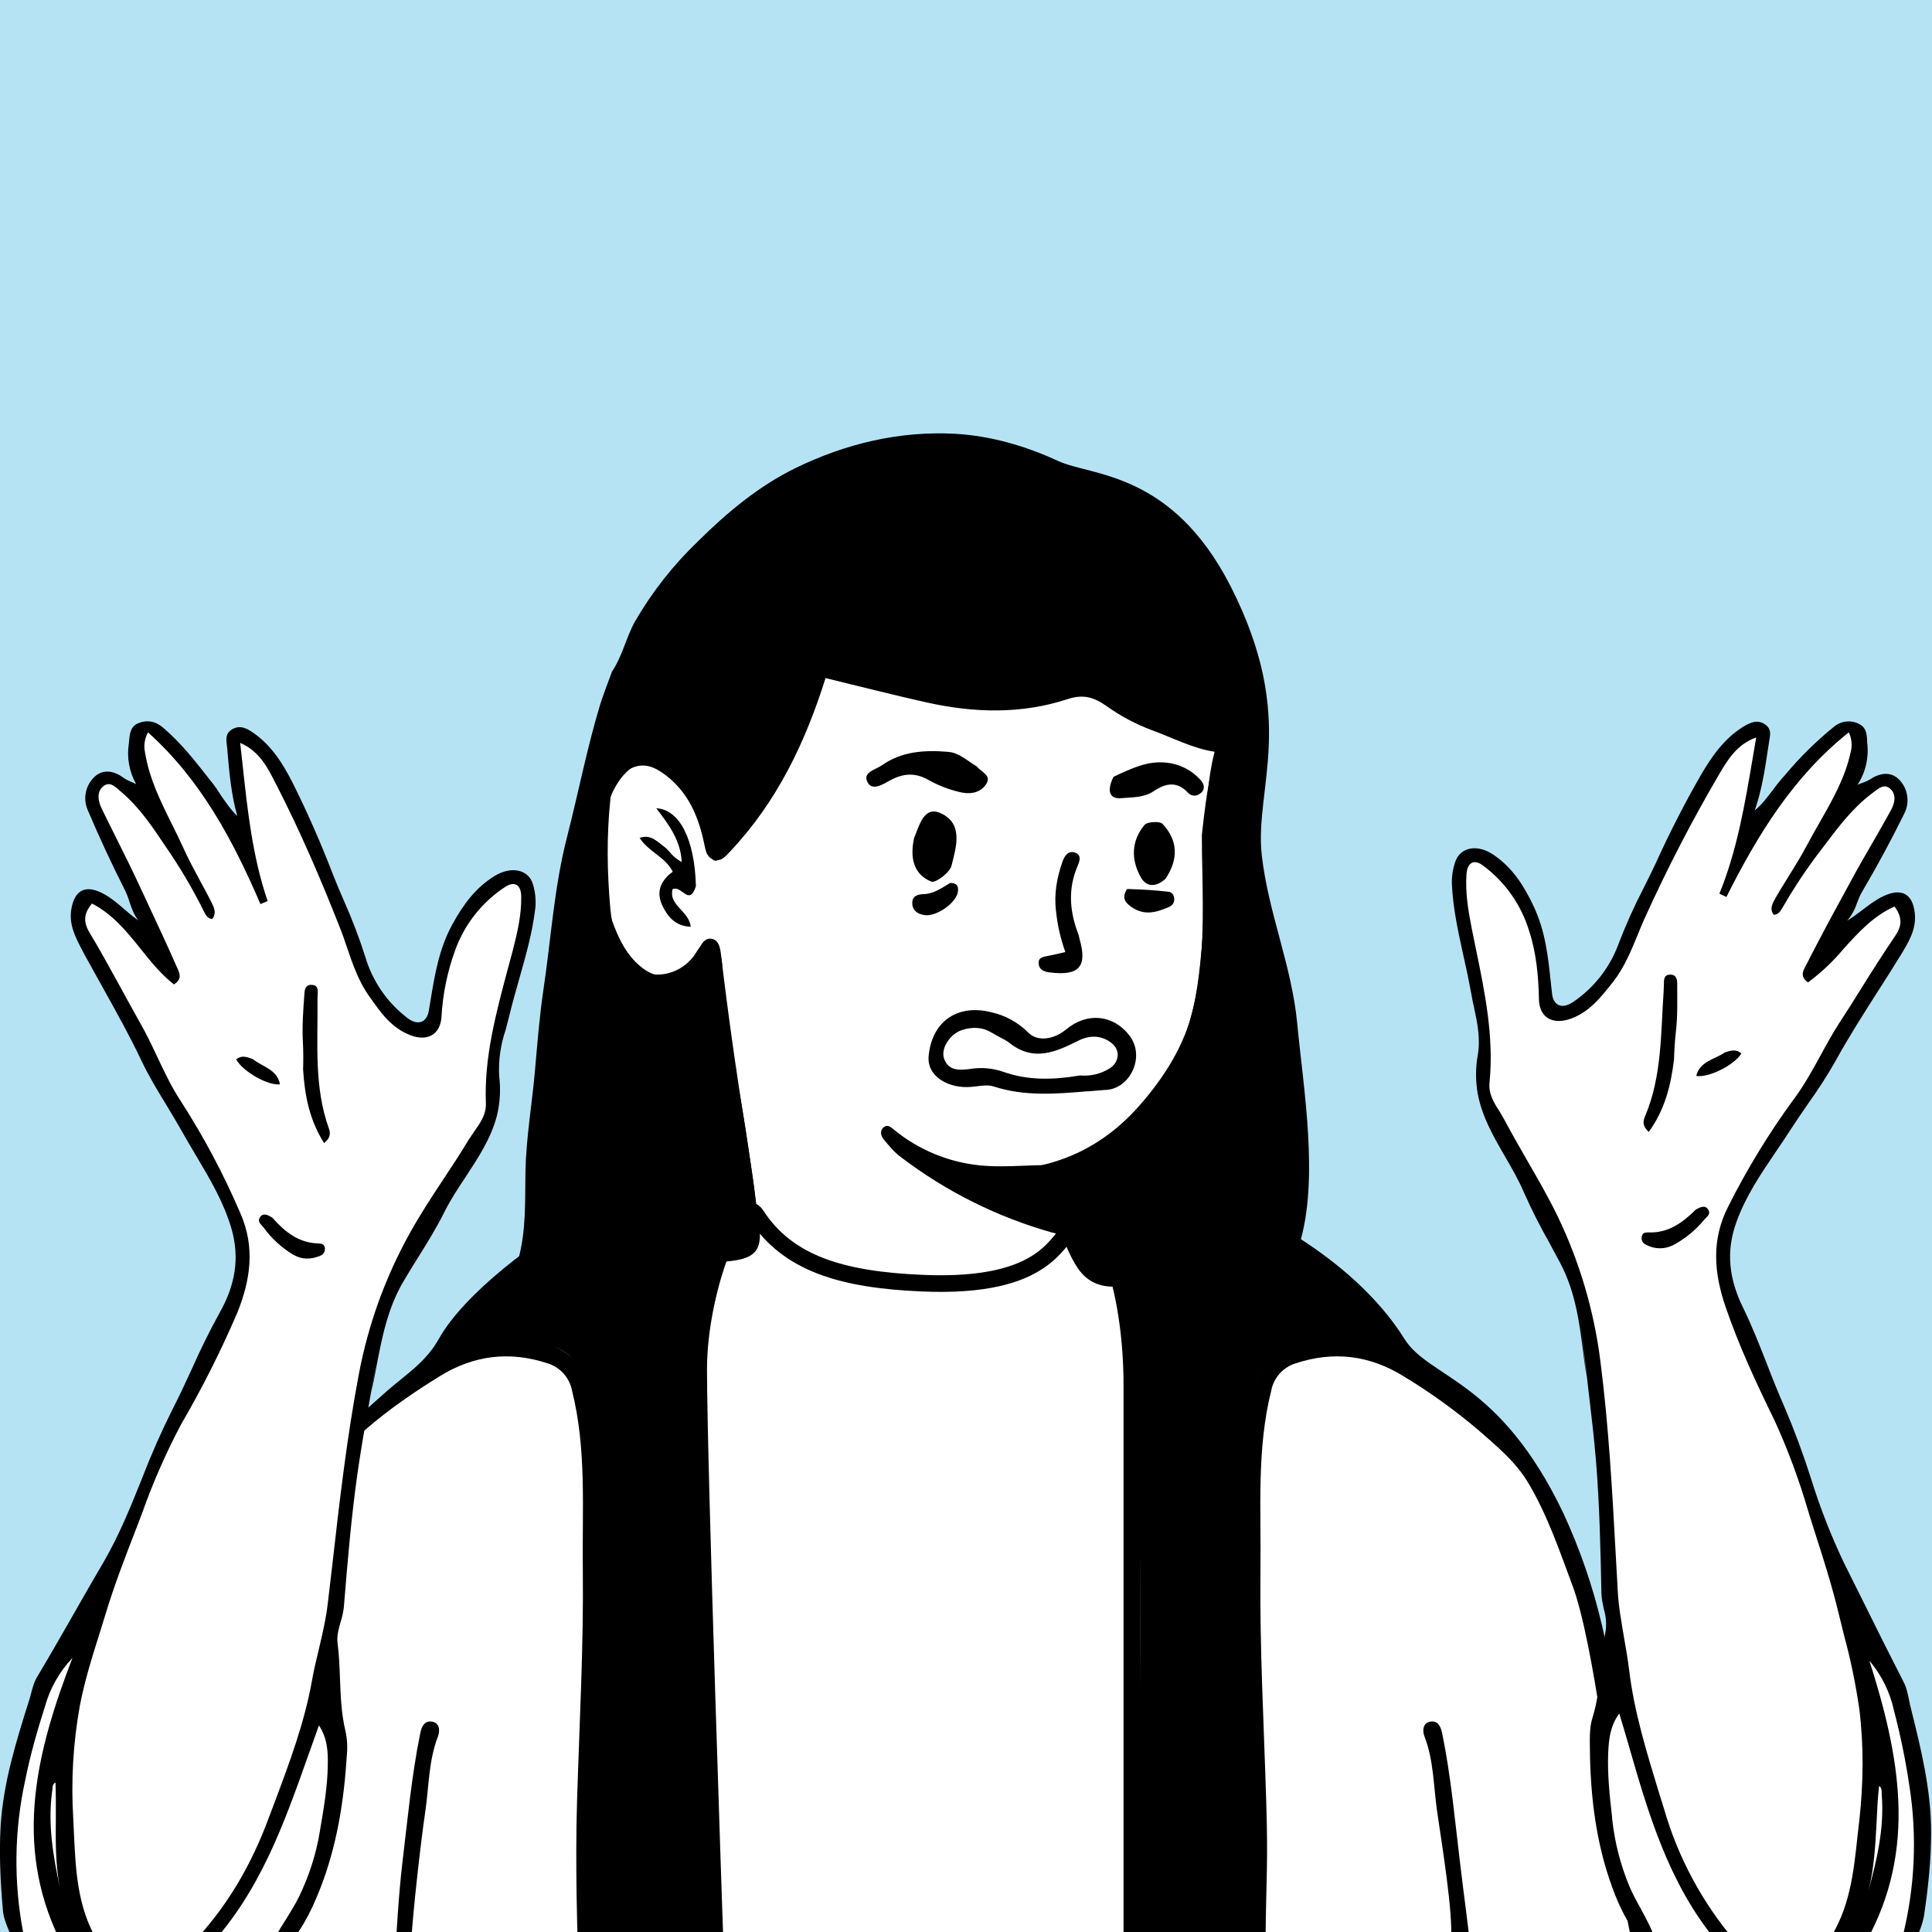
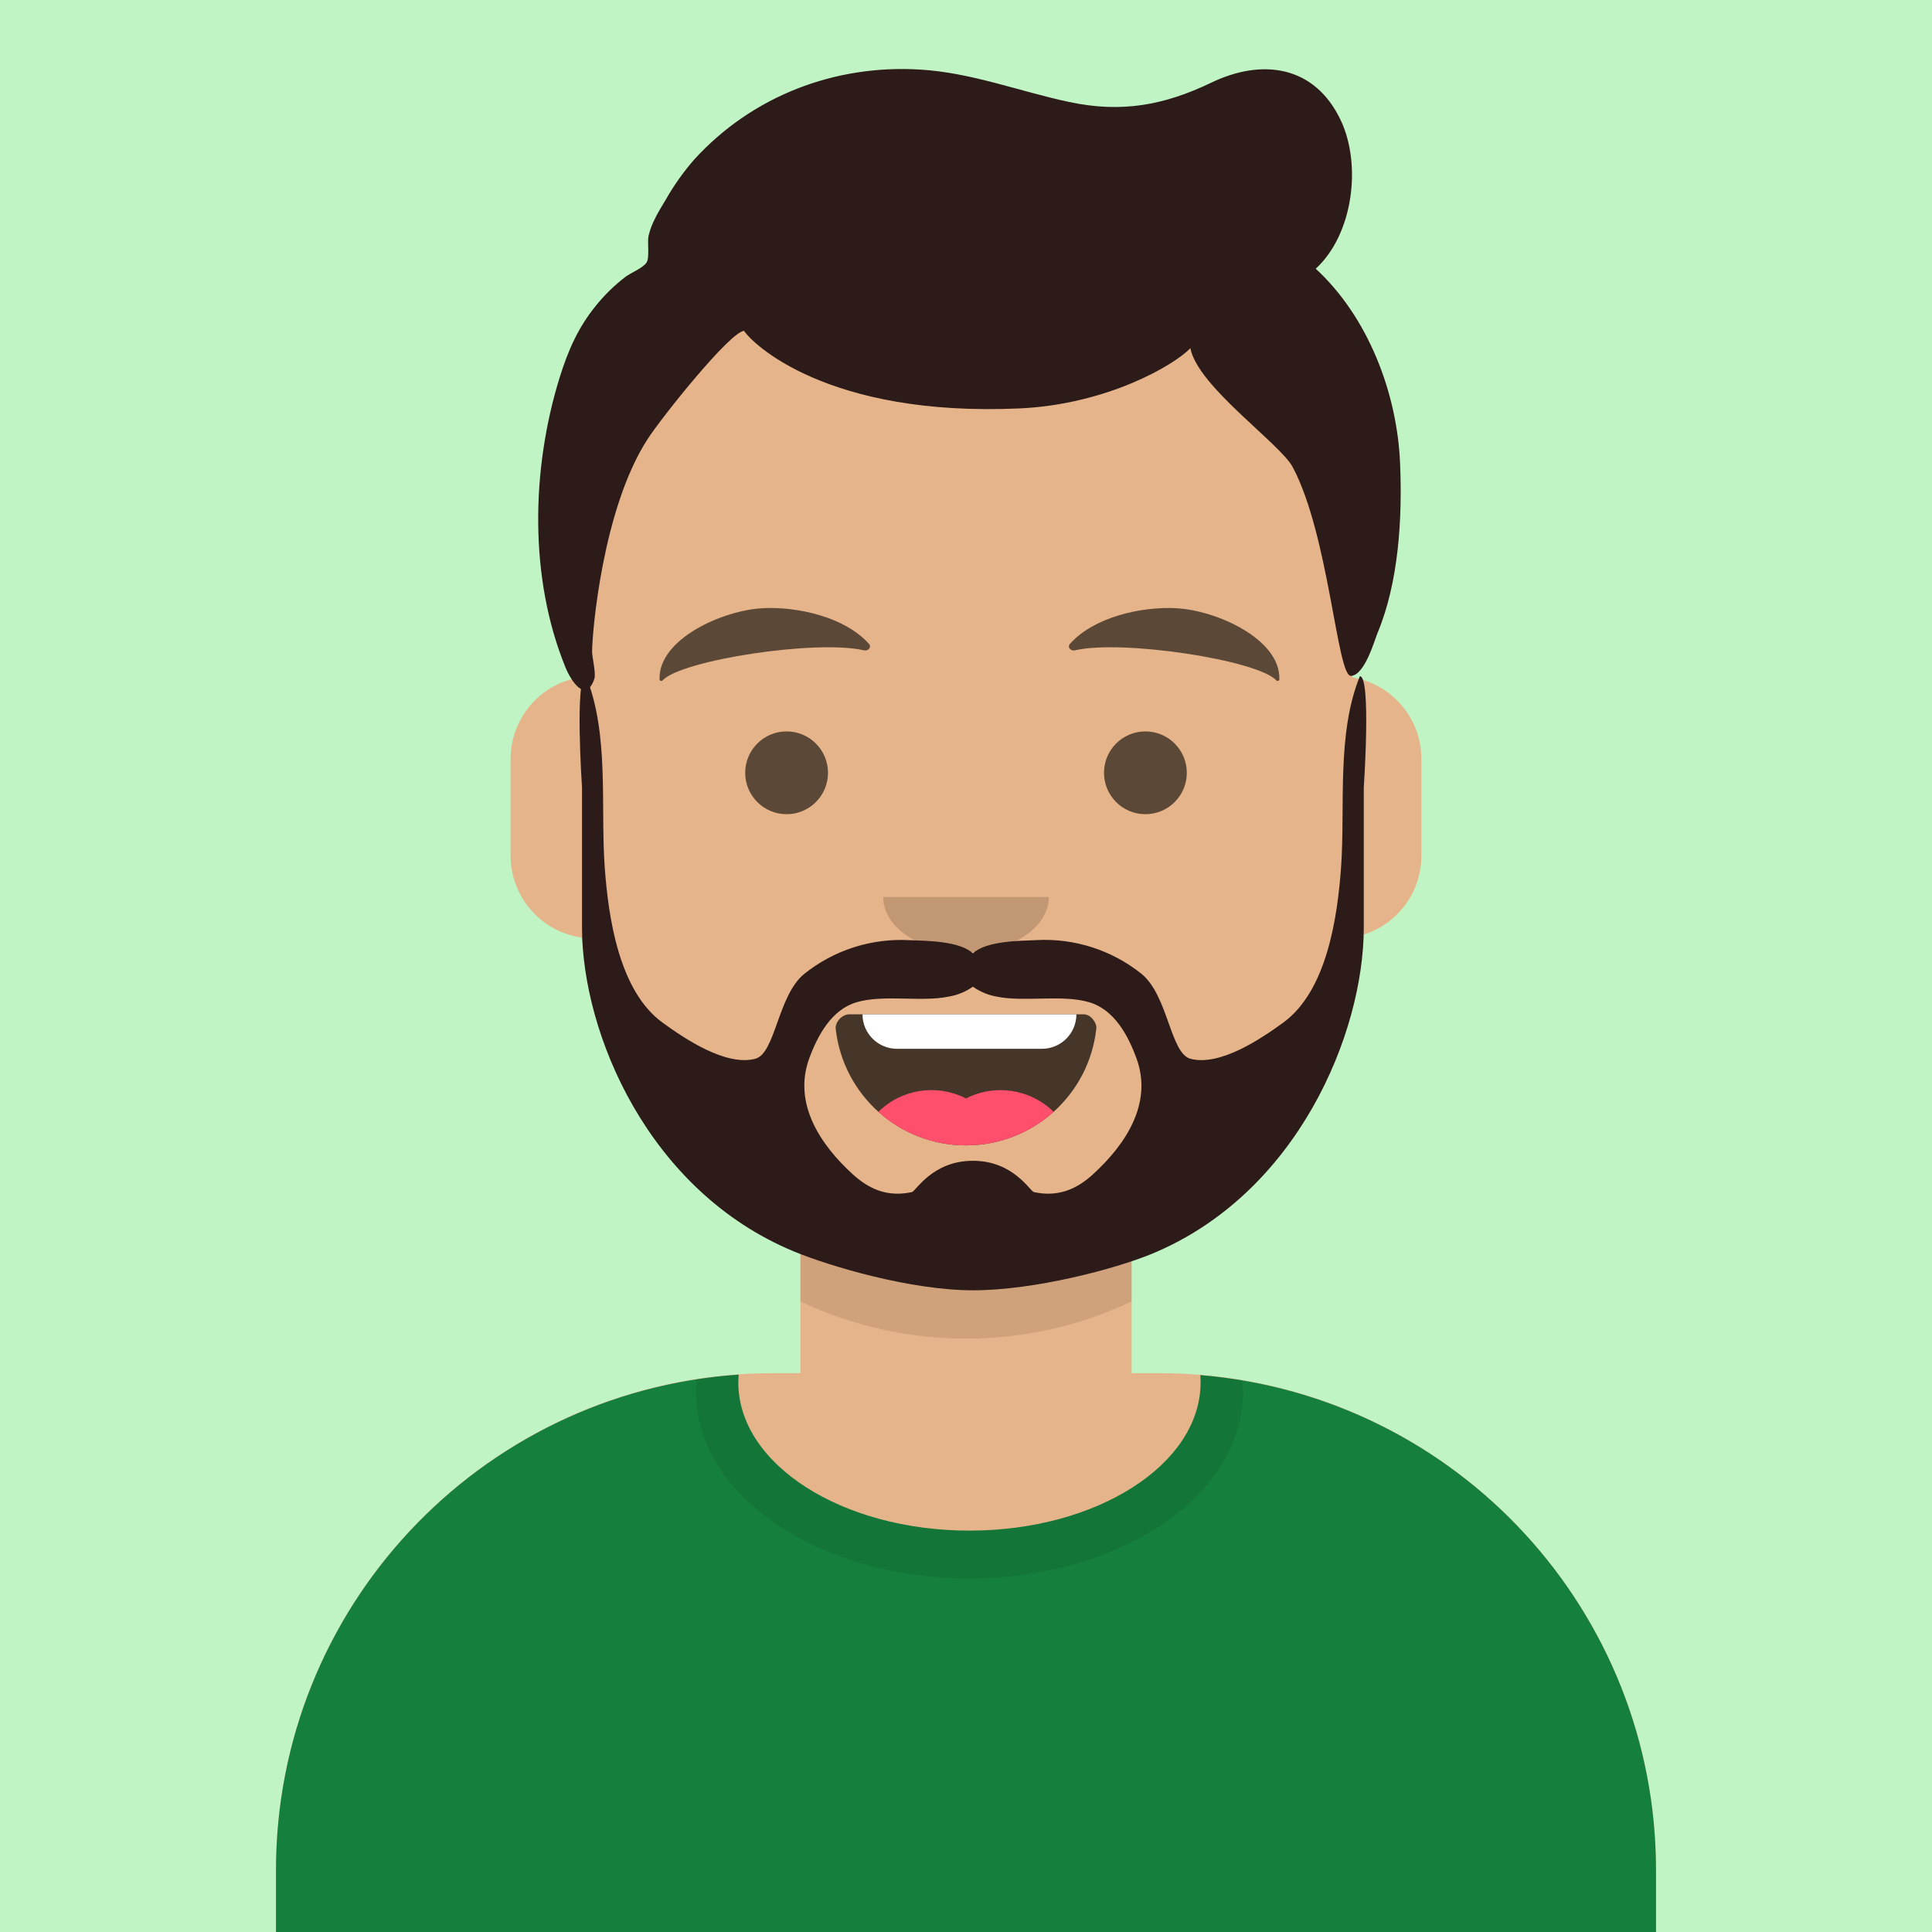
- <svg xmlns="http://www.w3.org/2000/svg" viewBox="0 0 1744 1744" fill="none" shape-rendering="auto">
+ <svg xmlns="http://www.w3.org/2000/svg" viewBox="0 0 280 280" fill="none" shape-rendering="auto">
  <mask id="viewboxMask">
-     <rect width="1744" height="1744" rx="0" ry="0" x="0" y="0" fill="#fff" />
+     <rect width="280" height="280" rx="0" ry="0" x="0" y="0" fill="#fff" />
  </mask>
  <g mask="url(#viewboxMask)">
-     <rect fill="#b6e3f4" width="1744" height="1744" x="0" y="0" />
-     <g transform="translate(531 487)">
-       <path d="M554 727.7c-99.2 297-363.8 388.6-503.7 19.8-19.3-50.7 31-69.5 66.2-91.9 24.1-15.3 36.8-28.5 35.3-42.2-7-64.4-36.9-243.8-36.9-243.8l-3-5.8s.7-1.6-2.2 1.2c-3 3-9.9 34.2-37 34.2-24.5 0-49.2-10.9-61-86.3C7.2 285.6 9.6 214 40 201c12.5-5.3 24-7.2 35.2-.8 11.3 6.4-13-22 112-126C268.4 6.4 396.7-3.5 448.5 8 500.3 19.5 552 44.8 574.9 98.5c27.8 65-25.9 114.3-14 262.5-2.2 53.6.8 171.2-146.6 210.6-28 7.5-19.3 48.4 22.7 58.4 67 21 117 72.3 117 97.9" fill="#fff" />
-       <path fill-rule="evenodd" clip-rule="evenodd" d="m554 266.2.1-1.4c4.1-36.4 8.2-71.7 27.1-103.4 6.5 4.4 5.7 10 3.7 15.2-19.9 51.2-18 104.4-16.2 157.6l.4 14c2.1 66.4-14.5 126.8-58.7 177.5-15.4 17.6-35.8 29.8-56.5 40.3-21.4 11-25.9 20.1-19.2 43.6l.8 2.6c1.4 3.9 2.8 7.9-1 11.8-4.5 4.6-9.5 3.3-14.8 1.8l-.6-.1a406.4 406.4 0 0 1-137-68.3c-6-4.4-10.8-10.3-15.5-16.1l-.3-.4c-2.5-3-3-7.8.5-10.4 3.3-2.5 5.8-.5 8.7 1.8l1 .9a145.5 145.5 0 0 0 76.3 31.7c13.4 1.4 26.6.9 40 .4 7.4-.3 14.8-.6 22.3-.5 10.2 0 18.7-4.7 26.7-9.2l2.8-1.6c27.8-15.5 54.3-32.8 72.2-60.7 16.1-25 25.9-52.2 31.6-80.9 7.2-36.1 6.6-72.7 6-109.8-.3-12-.5-24.2-.5-36.4ZM50.6 190.8c21.9-1.7 34 11.2 44.3 26.3a140.4 140.4 0 0 1 22.4 61.5c.5 3.7 1 7.6-1.2 11.3-4.5.6-4.9-3-5-5.6-.5-20.7-9.7-38.7-18.9-56.1-6.6-12.5-16.2-24.6-31.4-27.6-17.2-3.5-33 12-40.8 32.2-14.5 37.6-12 74.6 1.4 111 5.8 15.9 13.1 32.1 27.8 43.2 14.8 11.3 32.7 9.3 43.6-5.7l2-2.5c2-2.6 4-5.1 5-8 2.1-5.8 5.4-11.2 11.3-10.4 6.8 1 8 8.3 8.7 14a3661 3661 0 0 0 22 156.7l5.9 38.8c2.6 17.1 5.6 41.7 3.6 52.1a28 28 0 0 0-.3 2.2c-.4 2.8-.6 5-4.2 5.5-4.9.8-7-2-7.7-6.4-2.3-17-3-23.6-4-49.6-.9-25.2-5.6-50-10.4-74.9l-5-27c-5.2-30.8-10.3-62-10.8-97l-2 3c-7.6 11.3-13.7 20.5-24.5 24a40.5 40.5 0 0 1-46.1-12.5 127.8 127.8 0 0 1-28.8-55.8c-8.4-34-9.9-67.1.9-100.6 5.2-16.1 23.7-44.7 42.2-42Zm34.6 127.5c4.4 3.2 8.4 6 12-5.4-1.1-42.2-14.7-69.2-35.8-70.3 11.2 14.6 22 28.8 23 48.5a32.3 32.3 0 0 1-10.7-8.8c-2-2.2-4-4.4-6.5-6l-3-2.4c-4.8-3.6-9.7-7.4-17.8-4.5 3.8 5.8 9 10 14.3 14 6 4.7 12 9.3 15.6 16.5-10.6 7.7-15.2 17.7-9.7 29.9 4.8 10.5 11.9 19.2 25.9 19.8-.6-6.3-4.7-10.9-8.8-15.4-5-5.4-9.7-10.6-7.5-18.6 3.2-1.5 6.2.7 9 2.7Z" fill="#000" />
-     </g>
-     <g transform="translate(178 1057)">
-       <path d="M1301.3 694.3H182L6 692s25.8-236.8 36.7-268.4C69 348 95.3 256.1 163.2 211.3c29.6-19.6 53.3-37 55.2-47.6 1-5.3 97.8-99.7 115.3-109.2C417.2 8.9 498.5 36 498.5 36l.9 18.8s1.9 22.7 6.9 29.4c22.7 31 101.3 50.4 154.1 54.7 66.3 5.3 138.5-24.7 140.7-46.7 1.7-17.3-21.4-48.5 11.8-61.6C838.5 20.6 914.5 27 941 37.3c34.1 13.2 99 53.5 130.3 93.4 12.2 15.6 14.7 59.5 56.3 72.4 62 19.1 109.6 108.7 135.3 220.5 13.1 57.2 38.4 270.7 38.4 270.7Z" fill="#fff" />
-       <path d="M961 694H845.9l4.8-188.7s2.5-265.3-4.8-355.8c-2.4-29-20.3-69.5-32-57.8-68.3 68.3-163.6 53.8-172.2 54.6-23.3 2.2-61.7-7.6-106-28-12.3-5.8-40.7-39.9-40.7-39.9s-41.7 60.7-44.3 122c-4.2 100.4 4.9 268.3 8 338a7165 7165 0 0 1 4.5 155.6h-115s18.4-319.6 0-499.6c-8-76.7-122.7-9.1-118.9-35.4 7-48.6 106.4-118.4 157.5-132.2 20.1-5.4 109.7 5.9 109.7 5.9s5.2 51.2 28.4 70.8c10 8.4 57.2 30.6 105 35.9 55.3 6.1 113.4-6.2 146.7-22.8 44.3-22-17.2-48 22.6-75.2 39.6-27 62-16.7 92.8-15.7 95.4 3 209.3 131.5 191.9 137.3-25.2 8.6-120.3-32.8-130.5 39.5C939 305.2 961 694 961 694Z" fill="#000" />
-       <path d="m843.7 694.3-377.5-.3s-13.5-434.3-13.5-523.6c0-74 36.6-154.8 52-130.7 28.5 44.5 76.5 55 149 58.3 115 5.1 121.6-38 137.3-46.8 31.4-17.9 52.7 56.4 52.7 133v510.1Z" fill="#fff" />
-       <mask id="bodyVariant10-a" style="mask-type:luminance" maskUnits="userSpaceOnUse" x="453" y="259" width="392" height="433">
-         <path d="m467 692-14-432.5h392V692H467Z" fill="#fff" />
-       </mask>
-       <g mask="url(#bodyVariant10-a)">
-         <g transform="translate(396 278)" style="mix-blend-mode:difference">
-           <ellipse cx="258.1" cy="202.6" rx="100.1" ry="98.5" stroke="#fff" stroke-width="15" />
-           <path d="M175.5 146.8a428 428 0 0 1-7.7-8.2 186.2 186.2 0 0 1-21.8-27.9c-1.8-3.1-2.9-5.5-3.4-7.2 1.8.1 4.3.6 7.8 1.7 8 2.6 18.8 7.7 32 15.1 3.7 2 7.5 4.3 11.5 6.7 4.2-3.4 8.7-6.6 13.4-9.3-6.1-3.8-12-7.3-17.5-10.4A200.1 200.1 0 0 0 155 91c-4.7-1.5-9.1-2.5-13-2.5-3.8 0-8.7.8-12 5-3.3 4-3 9-2.2 12.7 1 3.8 2.8 8 5.3 12.1a200 200 0 0 0 23.6 30.4c3.4 3.7 7 7.6 11 11.6a98 98 0 0 1 7.8-13.5Zm-33.2-45.2Zm-1.5 2h-.1ZM329.3 271.8c-3.7 3.6-7.6 7-11.9 10.1a519 519 0 0 0 26.4 16 200 200 0 0 0 34.8 16.3c4.6 1.5 9 2.5 13 2.5 3.8 0 8.7-.8 12-5 3.2-4 3-9 2.1-12.7-.9-3.8-2.8-8-5.3-12.1a200 200 0 0 0-23.6-30.4 529 529 0 0 0-23.3-24 97 97 0 0 1-6.3 15c6.9 6.7 13 13.1 18.5 19.1a186.2 186.2 0 0 1 21.8 27.9 35 35 0 0 1 3.4 7.2 35 35 0 0 1-7.8-1.7c-7.9-2.6-18.8-7.7-32-15.1-6.7-3.8-14-8.2-21.8-13.1Zm62 31.8Zm1.5-2Z" fill-rule="evenodd" clip-rule="evenodd" fill="#fff" />
-           <path d="M250 223.7c-72.4-57.7-123.5-114-114.2-125.6Z" fill="#fff" />
-           <path d="M250 223.7c-72.4-57.7-123.5-114-114.2-125.6" stroke="#fff" stroke-width="15" />
-           <path d="M397.7 307.1c-9.3 11.7-75.5-25.7-147.8-83.4Z" fill="#fff" />
-           <path d="M397.7 307.1c-9.3 11.7-75.5-25.7-147.8-83.4" stroke="#fff" stroke-width="15" />
-         </g>
+     <rect fill="#c1f4c5" width="280" height="280" x="0" y="0" />
+     <g transform="translate(8)">
+       <path d="M132 36a56 56 0 0 0-56 56v6.17A12 12 0 0 0 66 110v14a12 12 0 0 0 10.3 11.88 56.04 56.04 0 0 0 31.7 44.73v18.4h-4a72 72 0 0 0-72 72v9h200v-9a72 72 0 0 0-72-72h-4v-18.39a56.04 56.04 0 0 0 31.7-44.73A12 12 0 0 0 198 124v-14a12 12 0 0 0-10-11.83V92a56 56 0 0 0-56-56Z" fill="#e6b48a" />
+       <path d="M108 180.61v8a55.79 55.79 0 0 0 24 5.39c8.59 0 16.73-1.93 24-5.39v-8a55.79 55.79 0 0 1-24 5.39 55.79 55.79 0 0 1-24-5.39Z" fill="#000" fill-opacity=".1" />
+       <g transform="translate(0 170)">
+         <path d="M132.5 51.83c18.5 0 33.5-9.62 33.5-21.48 0-.36-.01-.7-.04-1.06A72 72 0 0 1 232 101.04V110H32v-8.95a72 72 0 0 1 67.05-71.83c-.03.37-.05.75-.05 1.13 0 11.86 15 21.48 33.5 21.48Z" fill="#15803d" />
+         <path d="M132.5 58.76c21.89 0 39.63-12.05 39.63-26.91 0-.6-.02-1.2-.08-1.8-2-.33-4.03-.59-6.1-.76.04.35.05.7.05 1.06 0 11.86-15 21.48-33.5 21.48S99 42.2 99 30.35c0-.38.02-.76.05-1.13-2.06.14-4.08.36-6.08.67-.07.65-.1 1.3-.1 1.96 0 14.86 17.74 26.91 39.63 26.91Z" fill="#000" fill-opacity=".08" />
      </g>
-       <path d="M1295 694c-6.2-21.3-11.5-73.3-14.9-102-2.4-20.7-19.6-166.5-38.5-217.4-11.6-31.1-22.4-63-39.5-92.1-11.7-20-29.3-34.3-46-48.9a513 513 0 0 0-67-48.2c-30.9-19.2-63.4-23-97.6-11.7a32 32 0 0 0-21.9 24.3c-13.4 53.3-9.1 107.6-9.8 161.6-.8 69.8 3.1 139.5 5.2 209.2 1.8 57.2 0 66.7-.6 125.2h-14.5c-.9-32.2-.4-15.3-.6-47.5-.2-47.6-.8-95.1-1.6-142.7-.6-37.8-.3-75.7-2.8-113.5-2.6-39.6-2.7-79.1.7-118.6 2.5-28.2.1-57 11.3-84.3 9.4-23 28.3-31.8 49.9-33.5 22.4-1.7 45.7-4.8 69.8 9.3-4.8-16.6-15-24.7-22.6-34-28-34.2-65.5-55.5-103.6-76.8-39.3-22-80.7-19-122.6-17.4-6.5.3-12 3.8-17.8 6.7-7.5 4-15.3 7.3-26.6 4.8 9.5-13 22.1-17.3 35.1-21.1 37.1-10.8 73-5.2 95.7-1.8C943 28 1042.7 76 1089.7 151.5c22.3 35.9 85.8 36.4 143.6 157.6a528 528 0 0 1 34.7 100.7c10.9 44 39.5 252.6 39.5 284.2H1295ZM15.3 694c2-6.9 2.7-9.9 3.6-15.7 4.6-28.4 5.5-57.6 8.9-86.3 2.4-20.6 3.3-41.4 6-62 7.2-52.7 15.6-105 32.5-155.4 10.7-31.7 22.4-63 39.5-92.1 11.7-20 29.3-34.3 46-48.9 20.7-18 43.5-33.7 67-48.2 30.9-19.2 63.4-23 97.6-11.7a32 32 0 0 1 21.9 24.3c13.4 53.3 9.1 107.6 9.8 161.6.8 69.8-3.1 139.5-5.2 209.2-1.8 57.2.5 125 .5 125l14.6.2c.9-32.2.4-15.3.6-47.5.2-47.6.8-95.1 1.6-142.7.6-37.8.3-75.7 2.8-113.5 2.6-39.6 2.7-79.1-.7-118.6-2.5-28.2-.1-57-11.3-84.3-9.4-23-28.3-31.8-50-33.5-22.3-1.7-45.6-4.8-69.7 9.3 4.8-16.6 15-24.7 22.6-34 28-34.2 65.5-55.5 103.5-76.8 39.4-22 80.8-19 122.7-17.4 6.5.3 12 3.8 17.8 6.7 7.5 4 2.3 11.5 6.4.7 5.8-15-2-13.2-15-17-37-10.8-74-4-111 .5-7.4 1-14.8 4.4-21.5 8-51.4 27.8-116 77.2-138.6 117.6-12 21.6-30.7 32.8-47.5 47.7C111 252.3 95.3 263.8 74.6 309a573.6 573.6 0 0 0-34.7 100.7c-11 44-19.1 88.6-22.8 134.2-2.7 32.4-7.4 64.8-10.3 97.4-2 22.8-3.5 39.7-3.5 52.6h12Z" fill="#000" />
-       <path d="M1131.8 694c2-23.7-8-84.7-12.5-115.7-3.3-22.6-3-46-11.4-67.7-2.1-5.4-1.5-12.4 5.3-13.5 6.4-1 9.2 3.5 10.7 10.8 7.8 38.3 11.3 77.2 16 116 3.5 30 7.8 60 8.5 70l-16.6.1ZM193.3 694c1.4-23.6 8-84.7 12.6-115.7 3.3-22.6 3-46 11.4-67.7 2.1-5.4 1.5-12.4-5.3-13.5-6.4-1-9.3 3.5-10.7 10.8-7.8 38.3-11.3 77.2-16 116-3.6 30-5.7 70.1-5.7 70.1h13.7Z" fill="#000" />
-       <path d="M467.4 694.3S452.7 266.8 452.7 179c0-72.8 36.6-163 52-139.2 28.5 43.8 77.2 58.4 149.7 61.5 115 5 120.9-41.3 136.6-50 31.4-17.6 52.7 66 52.7 141.4V694" stroke="#000" stroke-width="15" />
-     </g>
-     <g transform="translate(266 207)">
-       <path d="M286.1 399.8c9.9-14.7 13-31.3 21.2-46a328.8 328.8 0 0 1 57-72.4c26.3-26 54.7-49.7 88-66 45.4-22 93.8-33.6 144.2-30.8 32 1.9 63 10.8 92.8 24.6 29.7 13.7 102.5 9 155.6 113.1C906 442.4 866.2 503.8 873 565.1c6 52.4 27 99.3 32 151.8 5.3 56.9 20.2 141.3 1.7 200.3-4.3 13.8-13.9 17.3-24.3 17.5-22.9.5-44.5 8-66.7 10-25 2.1-49.3 8.8-74.6 9.7-18 .7-29-7.3-36.5-20.3a118.6 118.6 0 0 1-16.7-63c.2-9-.8-13.6-12-10.4-17 4.8-34.6 3.5-52 1-3.8-.6-9 .7-9.6-6.9a37 37 0 0 1 21-5.5c50.8-.5 93.5-20.1 126.8-57.8 22.6-25.5 41.4-55.1 49-88.2 6-26.4 7.5-54.5 10-82 4.6-49.4-3.5-99.5 9.3-149.7-19.8-3-37.6-12.5-56.4-19.4a175 175 0 0 1-41.2-21.9c-11.4-8-21-10.8-34.8-6.3-41.8 13.8-84.4 12.6-127 3.2-31-6.9-61.6-14.8-91.8-22.1-18.3 58.3-44 112-86.3 156.7-4 4.2-8.1 9.6-15.1 7-6-2.2-6.8-8-8-13.6-5-24.2-13.8-46-34.3-62-10.4-8-20.5-12.5-32.7-6.2a33 33 0 0 0-17.8 27.4c-3.5 33.1-3 66.3 0 99.4 1.4 14.4 5 28.8 12 41.4 12.7 23 45.4 23.3 62.7 1.6 4-5.1 6.3-12.3 13.5-14.2 19 10.5 10.1 29.5 13.6 44.3 6.7 28.5 8.2 57.9 13.6 86.7 7.6 40.8 12.7 82.1 18.7 123.2 3.9 26.8-4.6 33-31.3 35.1-28.5 2.2-54.6 11.5-81.5 18.6-20.5 5.4-40.8 11.4-61 17.2a24 24 0 0 1-21-3.4c-1.2 2-2.7 3.2-3 4.6-1.3 7-4.8 11-12.3 9.8-7.8-1.2-11.3-6.7-10-13.8 2.4-11.8.1-24.2 3-35.5 7-25.9 5.9-52.3 6.3-78.3.6-30.9 5.9-61 8.6-91.5 2.1-24 4-48.3 7.5-72.2C231.4 641 234.1 594 246 548c10.1-39.4 17.8-79.5 29.6-118.5 3-9.7 6.8-19.1 10.6-29.6Z" fill="#000" />
-     </g>
-     <g transform="translate(791 871)">
-       <path d="M184 99.8a43 43 0 0 0 26.7-6.4c8.8-5.7 9.9-16.8 1.5-23.1-9.4-7.3-20-7-30-1.9-20.1 10.2-40 18.9-61.2 2.4-5-3.8-11.1-6.1-16.5-9.5a31.1 31.1 0 0 0-27-2.5C66.6 62.2 58 75.4 61.1 84.6c4 11.5 14.5 10.5 23.6 9.3 10.1-1.6 20.4-.7 30 2.7 22 7.7 44.3 7.4 69.1 3.2Z" fill="#fff" />
-       <path fill-rule="evenodd" clip-rule="evenodd" d="m190.4 114.2 16-1.3c22.4-.3 37.1-30 22-49.3-14.2-18.4-37.7-21.3-56.8-5.5-11.4 9.5-26.3 11.5-34.6 2.8a67.3 67.3 0 0 0-33-18.1C74.9 35.3 50.6 49.4 47.3 82c-2 19.1 18.8 30 38.6 28.1l4.8-.5c5.3-.7 10.6-1.4 15.5.2 27.7 9 55.7 6.7 84.3 4.3Zm20.3-20.8a43 43 0 0 1-26.8 6.4c-24.8 4.2-47 4.5-69-3.2-9.7-3.4-20-4.3-30-2.7-9.2 1.2-19.7 2.2-23.7-9.3-3.2-9.2 5.5-22.4 16.2-25.8 9.3-3 18.4-2.8 27 2.5L111 65c3.5 1.8 7 3.6 10 6 21.2 16.4 41 7.7 61.2-2.5 10-5 20.6-5.4 30 1.9 8.4 6.3 7.3 17.4-1.5 23Z" fill="#000" />
-     </g>
-     <g transform="translate(653 805)" />
-     <g transform="translate(901 668)">
-       <path d="m72.7 176.1.8 3.5c7.2 25.1-.3 33.5-27 30.2-5-.7-9.5-2.3-9.9-8-.5-5.9 4.6-6.1 8.8-7 4.6-.8 9-2 15.3-3.4a154 154 0 0 1-8.4-36.6c-2-15.8.7-30.4 5.8-45 2-5.7 5.6-10.6 12-7.9 5.6 2.4 3.2 8.1 1.4 12.4-8.6 20.4-7 40.7 1.2 61.8Z" fill="#000" />
-     </g>
-     <g transform="translate(610 680)">
-       <path d="M407.4 122.5c13 .3 25.4 1.1 37.6 2.5 3 .4 5 3.3 5 6.7 0 3.3-1.7 5.6-4.7 7-11.2 4.8-22 8.2-33.7.2-6.5-4.5-9-8.7-4.2-16.4ZM247.6 117c7 0 7.8 3.8 7 8.5-2 10.2-20 22.4-30.4 20.5-5.9-1-10.5-4-10.7-10.5-.2-6.7 4.8-8.2 10.3-8.4 9-.3 15.8-5.2 23.8-10ZM215.1 76.6c5-12 9-29.4 24.1-22.5 20.7 9.4 13.9 30.7 9.7 47.4-1.6 6.3-14.5 15.9-18.3 14.3-16.3-6.8-19.2-21.7-15.5-39.2ZM442 113.4c-8.6 7.5-17 7.6-22.2-1.5-9-16-8.6-32.8 3.3-47.2 2.5-3 13.8-3.6 16.3-1 14 15 14.6 31.8 2.6 49.7Z" fill="#000" />
-     </g>
-     <g transform="translate(610 680)" />
-     <g transform="translate(774 657)">
-       <path d="M107.5 34.6c4.3 5.6 14.4 8.2 8.3 16.8-5.8 8.2-15.6 8.7-24.3 6.4C82 55.5 73 52 64.4 47.2c-12.1-7-23.1-6.2-34.8.2-6.6 3.6-16 9.8-20.4 1.9-5-9.2 7-11.4 12.8-15.4 18-12.8 38.8-14 60-12.2 9.6.8 16.7 7.7 25.5 13ZM231.2 44.2c15.9-7.4 30.7-14.8 48.2-12.7a47.6 47.6 0 0 1 30 15.2c2.9 3.1 5 7.5 1.4 11.4-3.6 3.7-8.6 4.5-12.5.4-10-10.7-20.3-8.4-30.7-1.4-9 6.1-19.6 5.5-29.4 6.4-10.7 1-13.4-6.6-7-19.3Z" fill="#000" />
-     </g>
-     <g transform="translate(0 559)">
-       <path d="m1724 1191.5-235.9 2.6s-64.3-75.3-31.2-274.1c4.8-28.8-15.4-210.2-16-224-1.9-36.3-15-106-32.4-133.5-78-124-65.6-142.6-69.3-170.7-3.9-29.7-10.5-81.2-15.3-101-2.2-9.2-18.2-74.1-.3-76 85.2-9.2 56.6 151.8 89.4 138.7 50.2-20 64-83.6 64-83.6s75.1-171.2 109.4-171.2c14 0-7.3 88.5-7.3 88.5s77.8-91.2 94.5-90.2c16.7 1-12.2 70.5-12.2 70.5s36.5-28.2 49.8-18c17.6 13.6-76 151.2-62.2 152 10.5.5 30.8-34 44-39.8 22-10 29.9-11.8 30.7 8.3 1 21.3-47.7 85.6-70.3 121.8-11.7 18.7-80.9 127.4-96 157.3-19.2 37.7 18.5 101 33.8 131.5 15.2 30.5 74.1 207.2 94.9 239.3 20.7 32.2 40.8 83.9 47.7 138.7 7.5 60.7-9.7 132.9-9.7 132.9Z" fill="#fff" />
-       <path fill-rule="evenodd" clip-rule="evenodd" d="M1429.3 663a867 867 0 0 0 3 22l-3-27.6c-3.5-31.3-7-62.1 8.3 70.8 1.2 10.1 2 20.3 3 30.5 3.3 40.3 4.2 80.7 5 121.1.2 4.6 1.2 9.3 2.2 13.9a47.1 47.1 0 0 1 1.7 18.7c-2 10.7-3.1 21.5-4.2 32.3-1.5 15.8-3 31.6-7.8 47-2.2 7-2.4 14.1-2.4 21.4.1 41.7 4 82.8 17.2 122.8 7 21.2 15.6 41 30.9 58.2h11.7c-3.2-10.7-8.5-20.3-13.7-30-3.7-6.6-7.3-13.2-10.3-20.2-8.1-19.4-13.4-40-15.6-61v-.7c-2.2-19.5-4.4-39.2-3.6-59 .6-12.4 1.8-24.3 10-35.4 2.9 9.4 5.6 18.7 8.3 28 18.1 62.7 36.1 125 79.4 177.5 5.6.8 11.3.8 16.9 0a321.4 321.4 0 0 1-64.3-119.8l-4.7-15.1c-11-36-22.2-72.3-26.7-110-1.2-9.8-2.9-19.5-4.6-29.2-2.4-14.2-5-28.4-5.7-42.7l-1.8-32.4c-3.2-58.3-6.4-116.7-13.9-174.8-5.7-45-18.6-88.8-38.2-129.7-8.4-17.4-18.1-34.2-27.8-51-7-12.2-14-24.4-20.6-36.8-1.4-2.6-3-5.1-4.5-7.7-5-7.8-10-15.8-8.9-26 4-41.1-4.1-80.8-12.3-120.5l-3.7-18.1c-3.2-16.2-6-32.7-4.8-49.4.7-10.2 6.4-13.7 14.2-8.3a114.8 114.8 0 0 1 42.4 59.8c6.4 19.3 8.4 40.7 8.8 61.7.4 15.7 11.5 22.4 26.5 18 17.9-5.5 28.7-19.2 39.5-32.8l.8-1c10-12.8 16.2-27.7 22.3-42.6 2.4-5.8 4.7-11.6 7.4-17.3a1384.4 1384.4 0 0 1 65.6-126.7c8-13.6 16.3-27.9 34-34.2l-3 17.7c-7.2 42.3-14.1 83.8-30.2 123.3l6.3 3c28.1-55.9 60.3-108.7 110.5-148.6a26 26 0 0 1 1.5 18.6c-5 22.7-16.3 42.5-27.6 62.3-4 7-8 14-11.8 21.2-5.1 9.7-11 19.1-16.8 28.5a707 707 0 0 0-11.2 18.4l-.3.6c-2.6 4.6-5.7 9.8-1.5 15.1 4.2-.4 5.7-2.9 7-5.2l.4-.5a469 469 0 0 1 30.7-46.9l7.8-10.3c12.7-16.8 25.4-33.7 42.6-46.6l2-1.5c4.6-3.6 9.5-7.4 14.6-2.8 6 5.4 4 13.5.3 20-5.1 9.3-10.4 18.5-15.7 27.7-7 12-14 24.2-20.6 36.5l-7.8 14.3a2535.2 2535.2 0 0 0-33.3 62.9c-2.2 4.2-3.7 8.7 2.9 13.4a186 186 0 0 0 32-30.2c13.4-14.8 26.9-29.8 46.1-38.3 6.1 8.5 7.7 16 .8 26.2a1436.3 1436.3 0 0 0-30.4 47c-6.6 10.7-13.3 21.3-20.2 31.8-6.2 9.5-11.6 19.5-17 29.4-7.4 13.5-14.8 27-24 39.3a682.4 682.4 0 0 0-59.4 97.2c-15.5 30.3-12.6 60.4-2.5 90 12 35.4 28 69.5 44.5 103.3a598.8 598.8 0 0 1 30.2 81.4 3786.8 3786.8 0 0 0 5 16c8.2 25.4 16.4 51 22.7 77.2l4.6 18.7a557.3 557.3 0 0 1 13.9 67c4.1 33.3 3.7 66.8 0 100.4l-1.5 13c-3.6 34-7.1 67.7-27.2 96.9h34.6c46.8-83.9 30.3-168.9 3.2-254a103.9 103.9 0 0 1 22.2 45.1 625.3 625.3 0 0 1 13.8 67.3 342 342 0 0 1-6.1 137c-.5 1-1 2.1-1 3.7 3.9.9 8 .9 11.8 0l.7-1.3a70.5 70.5 0 0 0 7.8-21c3.8-25.2 6.5-50.6 6.5-76 0-38.4-9.2-75.7-18.5-112.8-.6-2.2-1-4.6-1.5-6.9-1.1-5.5-2.2-11-5-16.2-11.3-22-22.4-44.3-33.4-66.5l-20.5-41.2a572.8 572.8 0 0 1-29.8-76.5 705.2 705.2 0 0 0-23.6-63.5 873.1 873.1 0 0 1-15.8-38.8c-6.8-17.3-13.6-34.6-21.7-51.2-12.6-25.6-15.6-50.6-6-77 8.3-23.3 22-43.5 35.7-63.7 4.6-6.8 9.2-13.5 13.6-20.4 5-7.7 10.2-15.3 15.5-23a430.3 430.3 0 0 0 24.8-38.6c11.7-21.3 24.8-41.8 37.8-62.2a1737.1 1737.1 0 0 0 21-33.3c7-11.5 14.2-23.2 12.7-37.6-1.9-18-12.2-23.2-28.5-15.5-6.9 3.3-12.8 7.8-18.8 12.4-4.5 3.4-9 6.8-13.8 9.7a45.6 45.6 0 0 0 8.9-16c1.4-3.4 2.7-7 4.6-10.1a1100 1100 0 0 0 38-70.4 26.6 26.6 0 0 0-4.7-31c-7.2-7.2-16.9-6.1-25.7-.3a38.7 38.7 0 0 1-8 3.6l-3.7 1.5a56.7 56.7 0 0 0 8.7-38c-.2-6.8-.4-13.6-7.5-17a20.7 20.7 0 0 0-22.7 2.8 318.2 318.2 0 0 0-44.7 44.3l-1.7 1.8c-3 3.5-5.9 7.2-8.7 11-4.9 6.4-9.8 13-16.2 18.3 6.6-19 9.4-38.5 12.3-57.9a101.8 101.8 0 0 1 .8-5c1-5.7 2.1-11-4.1-15-6.8-4.4-13.2-1.4-19.2 2.2-17.1 10.5-28.3 26.5-38.2 43.3a939.6 939.6 0 0 0-41 80.1c-3.5 7.6-7.3 15-11 22.5a486 486 0 0 0-22.5 50.1 108 108 0 0 1-41.1 52.6c-10 6.8-17.8 3.3-19-7.6l-1-9.3c-2.5-23.6-4.9-47-15.7-69.7-8.8-18.7-19-34.5-35.7-46-14.7-10.3-30.5-7.4-35 6.2a55.8 55.8 0 0 0-3 20c1 22.1 5.8 43.5 10.5 65a751 751 0 0 1 7 33.8c.7 4.3 1.6 8.7 2.6 13 2.9 13.8 5.8 27.5 3.3 42.3a100.1 100.1 0 0 0 0 35.5c4 20.8 14.4 38.7 24.7 56.5 6.2 10.7 12.4 21.4 17.2 32.8a522.4 522.4 0 0 0 22.5 44.5l10.4 19.4c13.5 26 17 53.5 20.5 81.1Zm269.3 396.4.1 2.4c2.2 30.8-4.6 58.3-12 85.7 5.1-20.3 6.2-41.1 7.3-62 .5-10.8 1-21.5 2.2-32.3 2.5 1.6 2.4 4 2.4 6.2Z" fill="#000" />
-       <path d="M1511.1 397.6c-2.9 24-8.6 45.7-22.8 65.2-6-5.5-5.1-9.9-3.5-13.7 15.6-36.6 14.3-75.6 17-114l.2-6.4c0-4.1.4-8 6-7.9 5.4.1 6 4.6 6 8.2 0 14.4.5 29-1.2 43.3-.9 8-1.4 16-1.7 25.3ZM1530.8 532.9c4.8-2.8 9.2-4.3 11.6.8 1.8 3.5-1.7 5.7-4 8.3a91.9 91.9 0 0 1-28.1 23 26.3 26.3 0 0 1-24.3-.3c-3-1.4-4.5-3.8-4-7.2.5-4 3.6-4.1 6.6-4 17.3.5 30-8.5 42.2-20.6ZM1557.1 391c5.7-2 10.6-3 14.8 1-6.3 10.5-29.9 22.2-40.7 20.2 3.3-13.3 16.3-14.6 26-21.3Z" fill="#000" />
-       <path d="m14 1186.3 235.4 16.5s68.6-71.2 47.4-271.7c-3-29 27.8-209 29.3-222.7 4-36 21.3-104.9 40.1-131.2 85.3-119.3 74-138.5 79.3-166.4 5.7-29.4 15.4-80.4 21.3-100 2.7-9 22.5-72.8 4.8-75.8-84.4-14.2-65.4 148.2-97.5 133.2-49-23-59-87.3-59-87.3s-64.7-175.3-99-177.3c-14-.9 2.1 88.8 2.1 88.8s-72.3-95.6-89-95.7c-16.7 0 8 71.1 8 71.1s-34.8-30.2-48.7-20.8c-18.4 12.5 67 155.3 53.2 155.3-10.5 0-28.8-35.7-41.5-42.3-21.5-11.2-29.2-13.5-31.3 6.5-2.1 21.2 42.5 88.2 63 125.7 10.6 19.4 73.2 132 86.6 162.7 16.8 38.8-24.5 99.8-41.6 129.3-17 29.6-86.2 202.4-108.8 233.3-22.7 30.9-45.8 81.3-55.9 135.6-11.1 60.1 1.8 133.2 1.8 133.2Z" fill="#fff" />
-       <path fill-rule="evenodd" clip-rule="evenodd" d="M339.5 676.2c-1.3 7.3-2.7 14.6-4.3 21.8l4.8-28.2a6441 6441 0 0 0-12.6 71c-1.7 10-3.2 20.1-4.7 30.2-5.7 40-9 80.4-12.3 120.7a72 72 0 0 1-3 13.7c-1.8 6.3-3.5 12.6-2.7 18.6 1.4 10.8 1.8 21.6 2.2 32.5.6 15.8 1.2 31.7 5 47.3a70 70 0 0 1 1.2 21.5c-2.6 41.7-9 82.4-24.5 121.6-8.2 20.8-18 40-34.2 56.2l-11.7-.6c3.8-10.5 9.6-19.8 15.5-29 4-6.5 8-12.9 11.4-19.7 9.3-19 15.8-39.1 19.2-60l.1-.8c3.3-19.3 6.7-38.7 7-58.5.2-12.4-.3-24.4-8-36a3134 3134 0 0 0-9.8 27.5c-21.8 61.5-43.4 122.5-89.7 172.5a60 60 0 0 1-17-1c33-33.7 55.6-73.2 71.3-115.8l5.6-14.8c13.2-35.3 26.5-70.8 33.2-108.3 1.7-9.7 4-19.2 6.3-28.8 3.3-14 6.6-28 8.2-42.3l3.8-32.4c6.6-58 13.2-116 24.1-173.5a422.7 422.7 0 0 1 45.9-127.2c9.4-17 20-33.1 30.7-49.3 7.8-11.8 15.5-23.5 22.7-35.5l5-7.4c5.4-7.6 10.8-15.2 10.4-25.5-1.6-41.2 9-80.4 19.4-119.6l4.8-17.8c4.1-16 8-32.2 7.7-49-.1-10.2-5.5-14-13.7-9.2a114.9 114.9 0 0 0-45.8 57.3 209.2 209.2 0 0 0-12.5 61c-1.3 15.7-12.8 21.7-27.4 16.3-17.6-6.4-27.6-20.8-37.5-35l-.8-1c-9.3-13.4-14.5-28.6-19.7-43.8-2-6-4-12-6.4-17.8-17-43.3-35.4-86-56.6-127.5l-1.5-2.8c-7-14-14.6-28.8-31.8-36.2l2 18c4.6 42.6 9 84.4 22.8 124.8l-6.5 2.7c-24.8-57.6-53.8-112.2-101.5-155a26 26 0 0 0-2.6 18.5c3.7 23 13.8 43.4 23.9 63.8 3.6 7.2 7.2 14.5 10.5 21.8 4.5 10 9.8 19.8 15 29.5 3.5 6.4 6.9 12.7 10.1 19l.3.6c2.4 4.8 5 10.1.7 15.3-4.3-.7-5.6-3.3-6.8-5.7l-.3-.5a467 467 0 0 0-35-59.4c-11.7-17.5-23.4-35.1-39.8-49l-1.9-1.6c-4.4-4-9-8-14.4-3.7-6.3 5-4.8 13.3-1.6 20 4.6 9.6 9.4 19 14.1 28.5 6.2 12.5 12.5 25 18.4 37.7l7 15c10 21.4 20 42.8 29.5 64.4 1.9 4.4 3.2 9-3.7 13.3-11.6-9-20.8-20.5-30-32-12.6-15.7-25.3-31.4-44-41-6.6 8.1-8.6 15.5-2.3 26 9.6 16 18.6 32.5 27.6 48.8 6 11 12 22 18.2 33 5.6 9.8 10.5 20 15.3 30.3 6.6 13.9 13.1 27.8 21.6 40.6A683 683 0 0 1 216.9 536c13.8 31.2 9 61-2.7 90a915.5 915.5 0 0 1-50.6 100.5 597.7 597.7 0 0 0-35 79.5l-4.3 11.4-1.6 4.1c-9.7 25-19.4 50.1-27.2 75.8l-5.7 18.4c-6.9 21.8-13.7 43.6-17.9 66a426 426 0 0 0-5.8 100.3l.6 13.1c1.6 34.1 3.1 68 21.5 98.3l-34.6-2c-41.8-86.5-20.3-170.4 11.8-253.8a104 104 0 0 0-24.8 43.8c-7 21.9-13.3 43.9-17.8 66.4a342 342 0 0 0-2 137c.4 1 .9 2.2.8 3.8-4 .6-8 .4-11.8-.7l-.6-1.3c-3.1-7.4-6-14-6.6-21.4-2.2-25.4-3.5-51-2-76.3 2.4-38.4 13.7-75 25.2-111.5.8-2.2 1.4-4.5 2-6.8 1.4-5.5 2.8-11 5.8-16 12.7-21.3 25-42.8 37.3-64.4 7.6-13.3 15.2-26.6 23-39.8 13.7-23.7 24-49.1 34.2-74.6a703 703 0 0 1 27.3-62c6.4-12.4 12.3-25.1 18.1-37.8a656.8 656.8 0 0 1 24.7-49.9c14.1-24.8 18.5-49.6 10.6-76.5-7-23.7-19.5-44.7-32-65.7-4.1-7-8.3-14-12.3-21.1-4.5-8-9.3-16-14-23.8-8-13.1-16-26.2-22.6-40.1-10.4-22-22.2-43.2-34-64.4l-18.3-33-.7-1.5C68.5 288 62 276 64.4 261.7c3-18 13.5-22.4 29.4-13.7 6.6 3.6 12.3 8.5 18 13.4 4.3 3.7 8.5 7.3 13.2 10.5-4.1-4.9-6-10.7-8-16.4a71.9 71.9 0 0 0-4-10.5c-12-23.7-23.3-48-33.7-72.5a26.6 26.6 0 0 1 6.5-30.7c7.6-6.7 17.3-5 25.7 1.3 2.3 1.7 5 2.9 7.8 4l3.6 1.7a56.7 56.7 0 0 1-6.6-36.5l.2-1.9c.6-6.8 1.1-13.6 8.4-16.6 8-3.2 15.6-1.8 22.5 4.2 16.2 13.8 29 30.3 42 46.9l1.6 2c3 3.6 5.5 7.5 8 11.4 4.6 6.7 9.1 13.4 15.2 19.3-5.5-19.5-7.2-39-8.9-58.6l-.1-1.7-.4-3.3c-.7-5.8-1.4-11.2 5-14.8 7-4 13.3-.6 19 3.4 16.5 11.5 26.7 28 35.6 45.5a940 940 0 0 1 36.2 82.4c3 7.7 6.3 15.4 9.6 23a488.4 488.4 0 0 1 19.6 51.4 108 108 0 0 0 37.9 55c9.5 7.3 17.6 4.2 19.4-6.6l1.5-9.1c3.9-23.5 7.7-46.7 19.7-68.7 10-18.2 21.1-33.3 38.4-43.9 15.4-9.3 31-5.5 34.6 8.3a56 56 0 0 1 2 20.2c-2.5 22-8.5 43-14.5 64.2-3.1 11-6.3 22.1-9 33.3l-3.3 12.9a110.6 110.6 0 0 0-5.9 42c1.5 11.8.8 23.9-2 35.5-5.3 20.5-16.7 37.7-28 55-6.8 10.2-13.7 20.6-19.2 31.6-7.3 14.8-16.2 29-25 43.1-3.9 6.3-7.8 12.5-11.5 18.8-15.1 25.1-20.2 52.4-25.4 79.7ZM47.3 1056c0 .9-.1 1.7-.3 2.4-4 30.7 1.2 58.5 7 86.4-4-20.7-3.8-41.5-3.6-62.4 0-10.8.1-21.6-.3-32.4-2.6 1.5-2.7 3.8-2.8 6Z" fill="#000" />
-       <path d="M273.6 406.4c1.5 24.2 6 46.1 19 66.5 6.3-5.2 5.6-9.6 4.2-13.5-13.4-37.4-9.8-76.3-10.2-114.9 0-2 0-4.2.2-6.4.2-4 0-7.9-5.5-8.1-5.4-.2-6.3 4.2-6.5 7.8-1 14.4-2.2 29-1.4 43.3.4 8 .5 16.1.2 25.3ZM246 540.3c-4.7-3-9-4.8-11.7.1-2 3.4 1.3 5.8 3.5 8.5a92 92 0 0 0 26.7 24.6c8.1 4.7 16 4.5 24.3 1.2 3-1.2 4.7-3.5 4.5-6.9-.4-4-3.4-4.3-6.5-4.4-17.3-.6-29.4-10.2-40.9-23.1ZM228 397c-5.5-2.2-10.3-3.5-14.8.3 5.8 10.8 28.6 23.9 39.5 22.5-2.5-13.5-15.4-15.6-24.6-22.8Z" fill="#000" />
+       <g transform="translate(78 134)">
+         <path fill-rule="evenodd" clip-rule="evenodd" d="M35.12 15.13a19 19 0 0 0 37.77-.09c.08-.77-.77-2.04-1.85-2.04H37.1C36 13 35 14.18 35.12 15.13Z" fill="#000" fill-opacity=".7" />
+         <path d="M70 13H39a5 5 0 0 0 5 5h21a5 5 0 0 0 5-5Z" fill="#fff" />
+         <path d="M66.7 27.14A10.96 10.96 0 0 0 54 25.2a10.95 10.95 0 0 0-12.7 1.94A18.93 18.93 0 0 0 54 32c4.88 0 9.33-1.84 12.7-4.86Z" fill="#FF4F6D" />
+       </g>
+       <g transform="translate(104 122)">
+         <path fill-rule="evenodd" clip-rule="evenodd" d="M16 8c0 4.42 5.37 8 12 8s12-3.58 12-8" fill="#000" fill-opacity=".16" />
+       </g>
+       <g transform="translate(76 90)">
+         <path d="M36 22a6 6 0 1 1-12 0 6 6 0 0 1 12 0ZM88 22a6 6 0 1 1-12 0 6 6 0 0 1 12 0Z" fill="#000" fill-opacity=".6" />
+       </g>
+       <g transform="translate(76 82)">
+         <path d="M26.55 6.15c-5.8.27-15.2 4.49-14.96 10.34.01.18.3.27.43.12 2.76-2.96 22.32-5.95 29.2-4.36.64.14 1.12-.48.72-.93-3.43-3.85-10.2-5.43-15.4-5.18ZM86.45 6.15c5.8.27 15.2 4.49 14.96 10.34-.01.18-.3.27-.43.12-2.76-2.96-22.32-5.95-29.2-4.36-.64.14-1.12-.48-.72-.93 3.43-3.85 10.2-5.43 15.4-5.18Z" fill-rule="evenodd" clip-rule="evenodd" fill="#000" fill-opacity=".6" />
+       </g>
+       <g transform="translate(-1)">
+         <path fill-rule="evenodd" clip-rule="evenodd" d="M183.68 38.95c5.4-4.95 6.7-14.99 3.64-21.5-3.77-8-11.42-9-18.75-5.48-6.9 3.31-13.06 4.42-20.62 2.81-7.26-1.54-14.14-4.26-21.65-4.7-12.32-.74-24.3 3.83-32.7 13.05a35.75 35.75 0 0 0-4.11 5.8c-.98 1.63-2.08 3.38-2.5 5.26-.2.9.18 3.1-.27 3.83-.48.8-2.3 1.52-3.07 2.1a25.02 25.02 0 0 0-4.18 4.05c-2.66 3.22-4.13 6.59-5.37 10.57-4.1 13.25-4.45 29 .86 42 .7 1.74 2.9 5.36 4.18 1.64.26-.73-.33-3.19-.33-3.93 0-2.72 1.5-20.73 8.05-30.82 2.13-3.28 11.97-15.58 13.98-15.68 1.07 1.7 11.88 12.51 39.94 11.24 12.66-.58 22.4-6.27 24.74-8.73 1.03 5.53 13 13.81 14.82 17.22 5.26 9.85 6.43 30.3 8.44 30.27 2.01-.04 3.45-5.24 3.87-6.23 3.07-7.38 3.6-16.64 3.26-24.56-.42-10.2-4.63-21.23-12.23-28.22Z" fill="#2c1b18" />
+       </g>
+       <g transform="translate(49 72)">
+         <path fill-rule="evenodd" clip-rule="evenodd" d="M101.43 98.17c-2.52 2.3-5.2 3.32-8.58 2.6-.58-.12-2.95-4.54-8.85-4.54-5.9 0-8.27 4.42-8.85 4.54-3.39.72-6.07-.3-8.58-2.6-4.72-4.31-8.65-10.26-6.3-16.75 1.24-3.38 3.24-7.1 6.88-8.17 3.89-1.15 9.35 0 13.26-.8A8.6 8.6 0 0 0 84 71a8.6 8.6 0 0 0 3.58 1.46c3.92.78 9.38-.36 13.27.79 3.64 1.07 5.64 4.79 6.87 8.17 2.36 6.49-1.57 12.44-6.3 16.75ZM140.08 26c-3.4 8.4-2.1 18.86-2.72 27.68-.52 7.16-2.02 17.9-8.39 22.53-3.25 2.37-9.18 6.35-13.43 5.24-2.93-.76-3.24-9.16-7.09-12.3a22.42 22.42 0 0 0-15.3-4.9c-2.37.11-7.17.09-9.15 1.91-1.98-1.82-6.78-1.8-9.15-1.9a22.42 22.42 0 0 0-15.3 4.89c-3.85 3.14-4.16 11.54-7.1 12.3-4.24 1.1-10.17-2.87-13.42-5.24-6.37-4.62-7.87-15.37-8.39-22.53-.63-8.82.69-19.28-2.72-27.68-1.66 0-.57 16.13-.57 16.13v20.36c.04 15.28 9.59 38.16 30.76 46.9C63.29 111.53 75 115 84 115c8.98.01 20.71-3.13 25.9-5.27 21.16-8.73 30.71-31.95 30.75-47.23V42.13s1.1-16.13-.57-16.13Z" fill="#2c1b18" />
+       </g>
+       <g transform="translate(62 42)" />
    </g>
  </g>
</svg>
